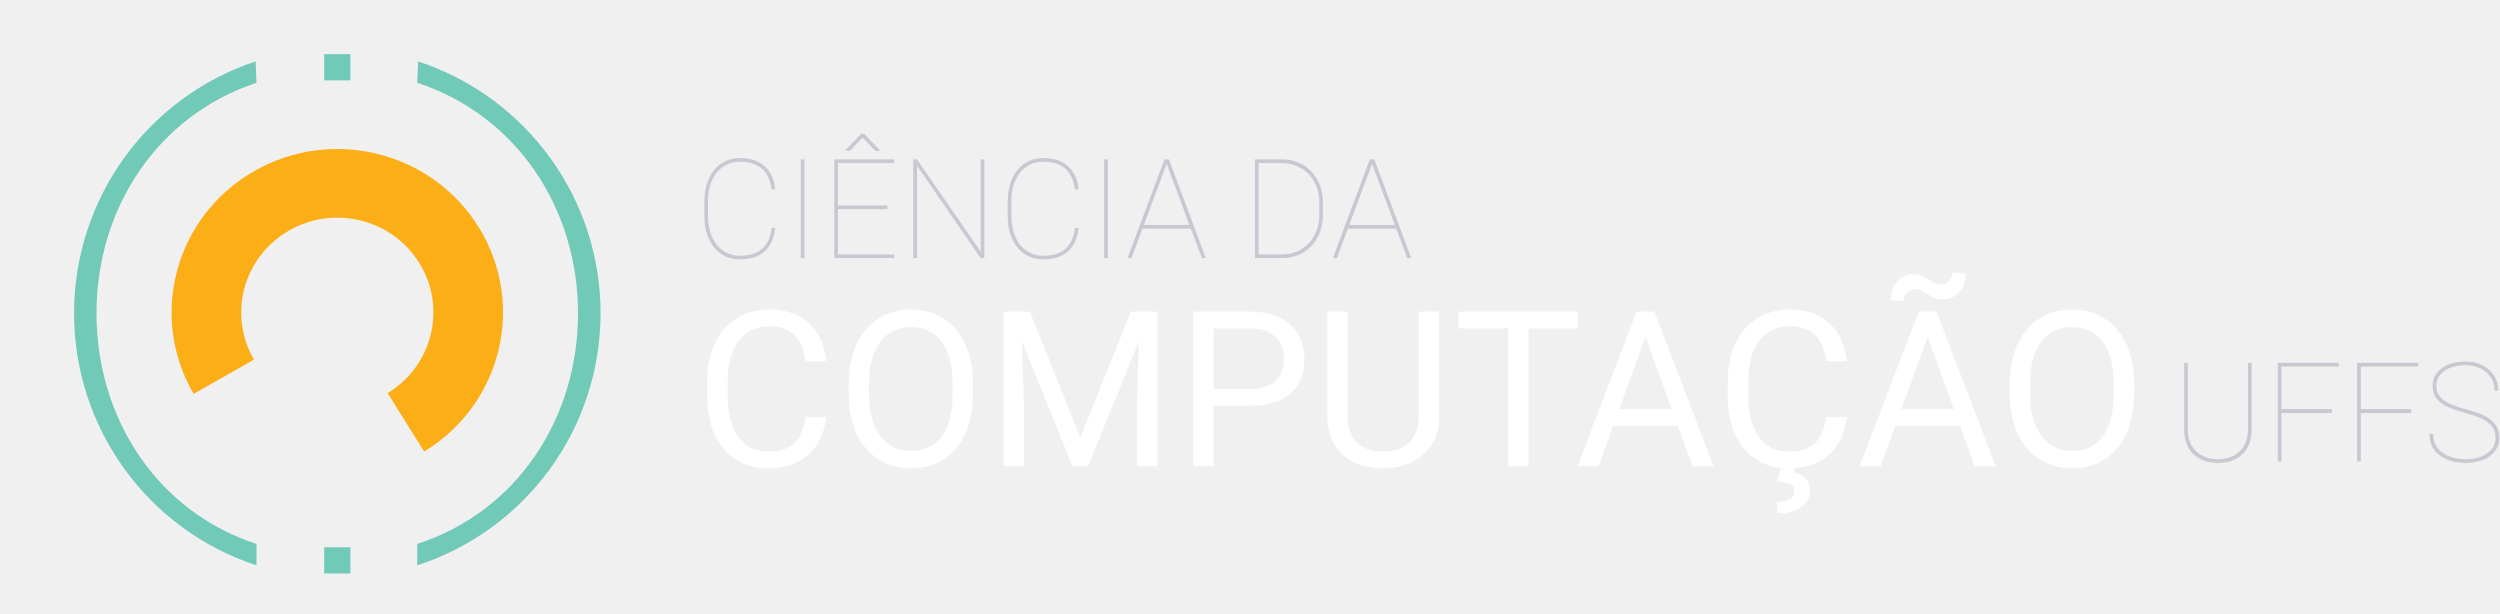
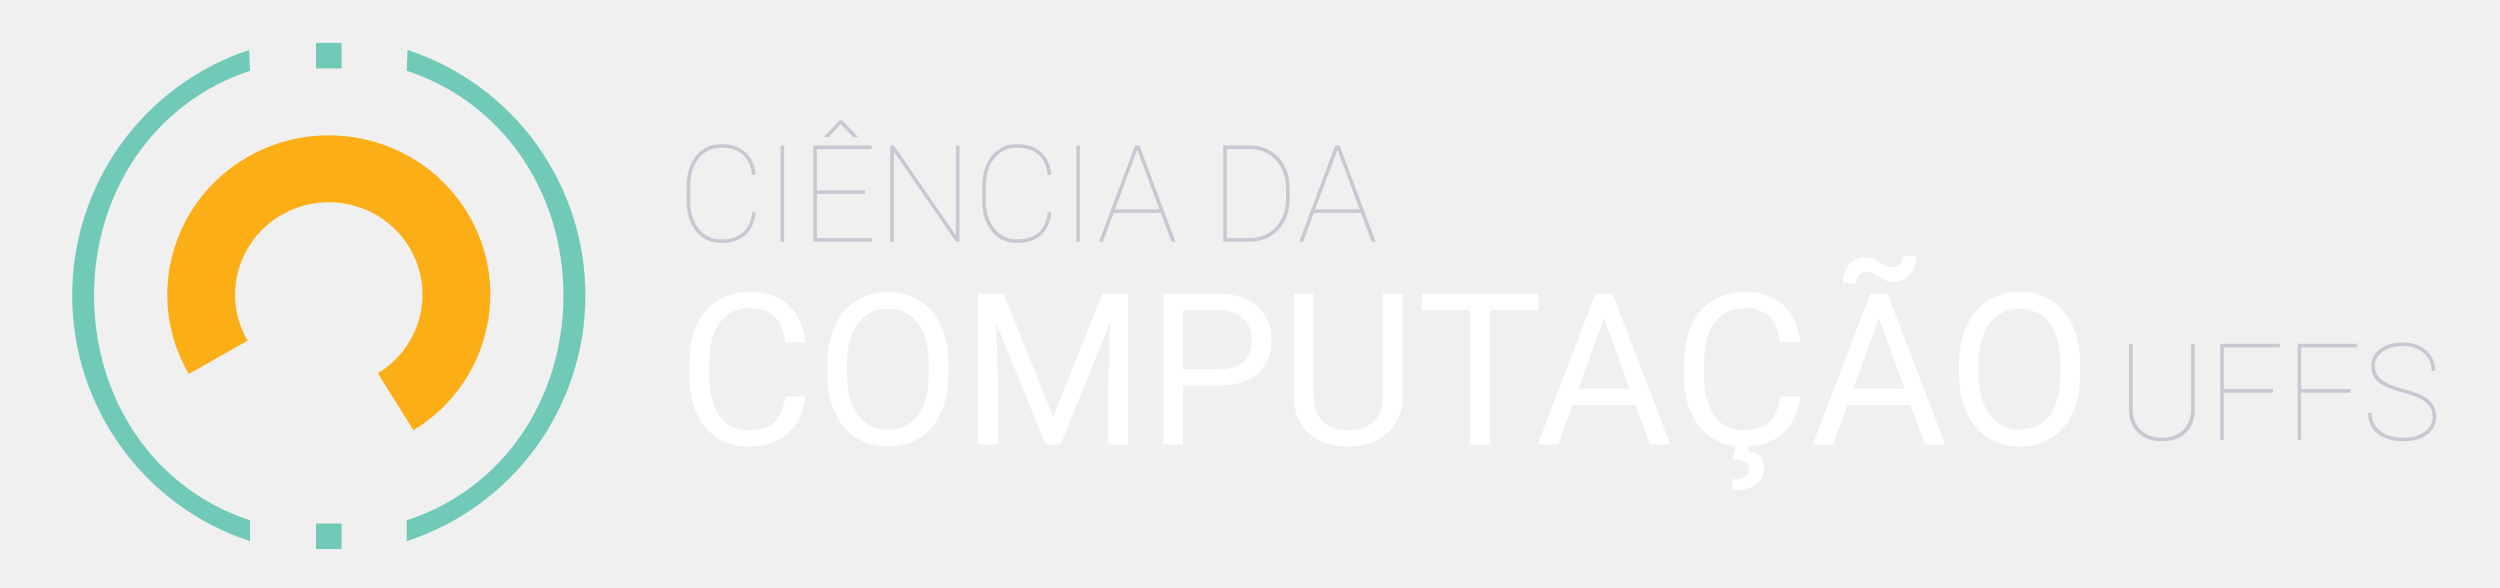
- <svg xmlns="http://www.w3.org/2000/svg" width="2703" height="663" viewBox="0 0 2703 663" fill="none">
-   <g id="cc-uffs-logo">
-     <g id="cc-uffs-logo-icon">
-       <path id="cc-uffs-logo-icon-center" fill-rule="evenodd" clip-rule="evenodd" d="M209.366 425.835C160.423 341.854 189.212 234.655 273.9 185.534C358.587 136.413 467.577 163.695 518.216 246.692C568.855 329.689 542.25 437.434 458.577 488.218L419.126 425.002C467.654 395.55 483.092 333.076 453.734 284.958C424.376 236.839 361.173 221.029 312.058 249.517C262.942 278.006 246.238 340.163 274.613 388.852L209.366 425.835Z" fill="#FCAE17" />
-       <path id="cc-uffs-logo-iconsqurae-bottom" fill-rule="evenodd" clip-rule="evenodd" d="M350.541 591.72H378.857V620.037H350.541V591.72Z" fill="#71C9B8" />
-       <path id="cc-uffs-logo-icon-square-up" fill-rule="evenodd" clip-rule="evenodd" d="M350.541 58.586H378.857V86.903H350.541V58.586Z" fill="#71C9B8" />
-       <path id="cc-uffs-logo-icon-arm-left" fill-rule="evenodd" clip-rule="evenodd" d="M277.308 611.249C159.842 572.827 80.28 463.073 80.068 339.161C79.857 215.249 159.043 105.222 276.378 66.398L277.308 89.503C169.931 125.033 104.135 225.723 104.328 339.12C104.522 452.516 169.81 552.957 277.308 588.118V611.249Z" fill="#71C9B8" />
-       <path id="cc-uffs-logo-icon-arm-left_2" fill-rule="evenodd" clip-rule="evenodd" d="M451.113 611.249C569.161 572.827 649.117 463.073 649.329 339.161C649.542 215.249 569.963 105.222 452.048 66.398L451.113 89.503C559.022 125.033 625.144 225.723 624.949 339.12C624.755 452.516 559.143 552.957 451.113 588.118V611.249Z" fill="#71C9B8" />
-     </g>
-     <g id="cc-uffs-logo-text">
-       <path id="cc-uffs-logo-text-up" d="M838.158 246.334C837.133 257.32 833.349 265.768 826.806 271.676C820.263 277.535 811.376 280.465 800.146 280.465C792.577 280.465 785.863 278.561 780.004 274.752C774.193 270.895 769.677 265.45 766.454 258.419C763.231 251.339 761.596 243.258 761.547 234.176V217.696C761.547 208.614 763.134 200.509 766.308 193.38C769.481 186.202 773.998 180.66 779.857 176.754C785.766 172.848 792.528 170.895 800.146 170.895C811.278 170.895 820.141 173.824 826.732 179.684C833.324 185.543 837.133 193.941 838.158 204.879H834.203C833.08 195.064 829.662 187.618 823.949 182.54C818.236 177.413 810.302 174.85 800.146 174.85C789.794 174.85 781.42 178.756 775.023 186.568C768.676 194.381 765.502 204.854 765.502 217.989V233.663C765.502 242.062 766.918 249.508 769.75 256.002C772.582 262.447 776.635 267.477 781.908 271.09C787.23 274.703 793.31 276.51 800.146 276.51C810.351 276.51 818.31 273.995 824.022 268.966C829.784 263.937 833.178 256.393 834.203 246.334H838.158ZM869.799 279H865.844V172.359H869.799V279ZM959.447 226.119H905.98V275.045H966.918V279H902.025V172.359H966.918V176.314H905.98V222.164H959.447V226.119ZM951.317 162.325V163.058H946.337L932.641 148.702L919.091 163.058H914.403V162.032L931.249 144.527H934.179L951.317 162.325ZM1064.26 279H1060.3L991.454 179.098V279H987.426V172.359H991.454L1060.3 272.042V172.359H1064.26V279ZM1166.14 246.334C1165.11 257.32 1161.33 265.768 1154.78 271.676C1148.24 277.535 1139.35 280.465 1128.12 280.465C1120.56 280.465 1113.84 278.561 1107.98 274.752C1102.17 270.895 1097.66 265.45 1094.43 258.419C1091.21 251.339 1089.57 243.258 1089.53 234.176V217.696C1089.53 208.614 1091.11 200.509 1094.29 193.38C1097.46 186.202 1101.98 180.66 1107.84 176.754C1113.74 172.848 1120.51 170.895 1128.12 170.895C1139.26 170.895 1148.12 173.824 1154.71 179.684C1161.3 185.543 1165.11 193.941 1166.14 204.879H1162.18C1161.06 195.064 1157.64 187.618 1151.93 182.54C1146.21 177.413 1138.28 174.85 1128.12 174.85C1117.77 174.85 1109.4 178.756 1103 186.568C1096.65 194.381 1093.48 204.854 1093.48 217.989V233.663C1093.48 242.062 1094.9 249.508 1097.73 256.002C1100.56 262.447 1104.61 267.477 1109.89 271.09C1115.21 274.703 1121.29 276.51 1128.12 276.51C1138.33 276.51 1146.29 273.995 1152 268.966C1157.76 263.937 1161.16 256.393 1162.18 246.334H1166.14ZM1197.78 279H1193.82V172.359H1197.78V279ZM1287.5 247.14H1235.28L1223.41 279H1219.09L1259.01 172.359H1263.84L1303.76 279H1299.44L1287.5 247.14ZM1236.74 243.185H1286.03L1261.42 177.12L1236.74 243.185ZM1356.86 279V172.359H1386.38C1394.63 172.359 1402.1 174.312 1408.79 178.219C1415.48 182.125 1420.73 187.618 1424.54 194.698C1428.34 201.729 1430.3 209.615 1430.39 218.355V232.198C1430.39 241.085 1428.51 249.093 1424.75 256.222C1421.04 263.351 1415.84 268.917 1409.15 272.921C1402.46 276.925 1394.99 278.951 1386.74 279H1356.86ZM1360.81 176.314V275.045H1386.38C1393.85 275.045 1400.63 273.238 1406.74 269.625C1412.89 265.963 1417.7 260.885 1421.17 254.391C1424.63 247.848 1426.39 240.597 1426.44 232.638V218.941C1426.44 210.982 1424.73 203.756 1421.31 197.262C1417.94 190.768 1413.21 185.689 1407.1 182.027C1401.05 178.316 1394.33 176.412 1386.96 176.314H1360.81ZM1509.57 247.14H1457.35L1445.48 279H1441.16L1481.08 172.359H1485.91L1525.83 279H1521.51L1509.57 247.14ZM1458.81 243.185H1508.1L1483.5 177.12L1458.81 243.185Z" fill="#C7C8D1" />
-       <path id="cc-uffs-logo-text-center" d="M893.285 450.987C891.22 468.658 884.679 482.313 873.664 491.952C862.724 501.514 848.152 506.295 829.945 506.295C810.209 506.295 794.374 499.219 782.44 485.067C770.583 470.915 764.655 451.982 764.655 428.268V412.203C764.655 396.674 767.409 383.019 772.917 371.239C778.501 359.458 786.38 350.431 796.554 344.159C806.728 337.809 818.509 334.635 831.896 334.635C849.643 334.635 863.872 339.607 874.582 349.552C885.291 359.42 891.526 373.113 893.285 390.631H871.139C869.227 377.32 865.058 367.682 858.632 361.715C852.283 355.748 843.371 352.765 831.896 352.765C817.82 352.765 806.767 357.966 798.734 368.37C790.779 378.774 786.801 393.576 786.801 412.777V428.956C786.801 447.086 790.587 461.506 798.161 472.215C805.734 482.925 816.329 488.28 829.945 488.28C842.185 488.28 851.556 485.526 858.058 480.018C864.637 474.434 868.997 464.757 871.139 450.987H893.285ZM1051.98 425.858C1051.98 442.228 1049.23 456.533 1043.72 468.773C1038.21 480.936 1030.41 490.23 1020.31 496.656C1010.21 503.082 998.431 506.295 984.967 506.295C971.81 506.295 960.144 503.082 949.97 496.656C939.796 490.154 931.878 480.936 926.217 469.002C920.633 456.992 917.764 443.108 917.611 427.35V415.301C917.611 399.237 920.403 385.047 925.988 372.73C931.572 360.414 939.451 351.005 949.625 344.503C959.876 337.924 971.58 334.635 984.738 334.635C998.125 334.635 1009.91 337.886 1020.08 344.388C1030.33 350.814 1038.21 360.185 1043.72 372.501C1049.23 384.741 1051.98 399.007 1051.98 415.301V425.858ZM1030.06 415.072C1030.06 395.259 1026.08 380.074 1018.13 369.518C1010.17 358.884 999.043 353.568 984.738 353.568C970.815 353.568 959.838 358.884 951.806 369.518C943.85 380.074 939.757 394.762 939.528 413.58V425.858C939.528 445.059 943.544 460.167 951.576 471.183C959.685 482.122 970.815 487.591 984.967 487.591C999.196 487.591 1010.21 482.428 1018.01 472.101C1025.82 461.697 1029.83 446.818 1030.06 427.464V415.072ZM1113.48 336.93L1168.1 473.248L1222.72 336.93H1251.29V504H1229.26V438.939L1231.33 368.714L1176.48 504H1159.61L1104.88 369.059L1107.06 438.939V504H1085.03V336.93H1113.48ZM1312.22 438.595V504H1290.19V336.93H1351.81C1370.09 336.93 1384.4 341.596 1394.73 350.929C1405.13 360.261 1410.33 372.616 1410.33 387.992C1410.33 404.209 1405.24 416.716 1395.07 425.514C1384.97 434.234 1370.48 438.595 1351.58 438.595H1312.22ZM1312.22 420.58H1351.81C1363.59 420.58 1372.62 417.826 1378.89 412.318C1385.16 406.734 1388.3 398.701 1388.3 388.221C1388.3 378.277 1385.16 370.321 1378.89 364.354C1372.62 358.387 1364.01 355.289 1353.07 355.06H1312.22V420.58ZM1556.06 336.93V450.528C1555.98 466.287 1551.01 479.177 1541.14 489.198C1531.35 499.219 1518.04 504.841 1501.21 506.065L1495.36 506.295C1477.08 506.295 1462.5 501.361 1451.64 491.493C1440.78 481.625 1435.27 468.046 1435.12 450.758V336.93H1456.92V450.069C1456.92 462.156 1460.25 471.565 1466.9 478.297C1473.56 484.952 1483.04 488.28 1495.36 488.28C1507.83 488.28 1517.35 484.952 1523.93 478.297C1530.58 471.642 1533.91 462.271 1533.91 450.184V336.93H1556.06ZM1706.26 355.06H1652.56V504H1630.64V355.06H1577.06V336.93H1706.26V355.06ZM1814.12 460.396H1744.13L1728.41 504H1705.69L1769.49 336.93H1788.76L1852.68 504H1830.07L1814.12 460.396ZM1750.78 442.267H1807.58L1779.12 364.125L1750.78 442.267ZM1996.68 450.987C1994.62 468.658 1988.08 482.313 1977.06 491.952C1966.12 501.514 1951.55 506.295 1933.34 506.295C1913.61 506.295 1897.77 499.219 1885.84 485.067C1873.98 470.915 1868.05 451.982 1868.05 428.268V412.203C1868.05 396.674 1870.81 383.019 1876.31 371.239C1881.9 359.458 1889.78 350.431 1899.95 344.159C1910.13 337.809 1921.91 334.635 1935.29 334.635C1953.04 334.635 1967.27 339.607 1977.98 349.552C1988.69 359.42 1994.92 373.113 1996.68 390.631H1974.54C1972.63 377.32 1968.46 367.682 1962.03 361.715C1955.68 355.748 1946.77 352.765 1935.29 352.765C1921.22 352.765 1910.17 357.966 1902.13 368.37C1894.18 378.774 1890.2 393.576 1890.2 412.777V428.956C1890.2 447.086 1893.99 461.506 1901.56 472.215C1909.13 482.925 1919.73 488.28 1933.34 488.28C1945.58 488.28 1954.95 485.526 1961.46 480.018C1968.04 474.434 1972.4 464.757 1974.54 450.987H1996.68ZM1940.57 505.033L1939.2 511C1950.9 513.065 1956.75 519.682 1956.75 530.851C1956.75 538.271 1953.69 544.123 1947.57 548.407C1941.45 552.767 1932.92 554.947 1921.98 554.947L1921.18 542.669C1927.22 542.669 1931.89 541.675 1935.18 539.686C1938.55 537.697 1940.23 534.905 1940.23 531.31C1940.23 527.944 1939 525.458 1936.56 523.851C1934.11 522.245 1929.14 521.097 1921.64 520.409L1925.31 505.033H1940.57ZM2119.12 460.396H2049.12L2033.4 504H2010.68L2074.48 336.93H2093.76L2157.67 504H2135.07L2119.12 460.396ZM2055.78 442.267H2112.58L2084.12 364.125L2055.78 442.267ZM2125.31 295.851C2125.31 304.112 2122.94 310.806 2118.2 315.931C2113.53 321.056 2107.68 323.619 2100.64 323.619C2097.51 323.619 2094.79 323.237 2092.5 322.472C2090.2 321.707 2087.18 320.139 2083.43 317.767C2079.76 315.396 2077.08 313.98 2075.4 313.521C2073.79 312.986 2071.92 312.718 2069.78 312.718C2066.64 312.718 2063.96 313.942 2061.74 316.39C2059.53 318.762 2058.42 321.821 2058.42 325.57L2044.19 324.767C2044.19 316.581 2046.48 309.811 2051.07 304.457C2055.74 299.102 2061.63 296.424 2068.74 296.424C2071.42 296.424 2073.83 296.807 2075.97 297.572C2078.12 298.337 2081.02 299.828 2084.69 302.047C2088.37 304.265 2091.16 305.719 2093.07 306.407C2095.06 307.096 2097.24 307.44 2099.61 307.44C2102.9 307.44 2105.62 306.139 2107.76 303.539C2109.98 300.938 2111.09 297.916 2111.09 294.474L2125.31 295.851ZM2307.3 425.858C2307.3 442.228 2304.55 456.533 2299.04 468.773C2293.53 480.936 2285.73 490.23 2275.63 496.656C2265.53 503.082 2253.75 506.295 2240.29 506.295C2227.13 506.295 2215.47 503.082 2205.29 496.656C2195.12 490.154 2187.2 480.936 2181.54 469.002C2175.96 456.992 2173.09 443.108 2172.93 427.35V415.301C2172.93 399.237 2175.73 385.047 2181.31 372.73C2186.89 360.414 2194.77 351.005 2204.95 344.503C2215.2 337.924 2226.9 334.635 2240.06 334.635C2253.45 334.635 2265.23 337.886 2275.4 344.388C2285.65 350.814 2293.53 360.185 2299.04 372.501C2304.55 384.741 2307.3 399.007 2307.3 415.301V425.858ZM2285.38 415.072C2285.38 395.259 2281.41 380.074 2273.45 369.518C2265.5 358.884 2254.37 353.568 2240.06 353.568C2226.14 353.568 2215.16 358.884 2207.13 369.518C2199.17 380.074 2195.08 394.762 2194.85 413.58V425.858C2194.85 445.059 2198.87 460.167 2206.9 471.183C2215.01 482.122 2226.14 487.591 2240.29 487.591C2254.52 487.591 2265.53 482.428 2273.34 472.101C2281.14 461.697 2285.16 446.818 2285.38 427.464V415.072Z" fill="white" />
-       <path id="cc-uffs-logo-text-right" d="M2434.43 392.359V464.576C2434.43 475.855 2431.15 484.669 2424.61 491.017C2418.07 497.315 2409.21 500.465 2398.02 500.465C2386.84 500.465 2377.98 497.315 2371.44 491.017C2364.89 484.669 2361.6 475.953 2361.55 464.869V392.359H2365.5V464.43C2365.5 474.293 2368.46 482.105 2374.37 487.867C2380.32 493.629 2388.21 496.51 2398.02 496.51C2407.84 496.51 2415.7 493.629 2421.61 487.867C2427.52 482.105 2430.47 474.269 2430.47 464.356V392.359H2434.43ZM2521.29 446.559H2466.65V499H2462.7V392.359H2528.76V396.314H2466.65V442.457H2521.29V446.559ZM2607.13 446.559H2552.49V499H2548.54V392.359H2614.6V396.314H2552.49V442.457H2607.13V446.559ZM2698.24 473.438C2698.24 468.897 2697.17 465.064 2695.02 461.939C2692.92 458.766 2689.58 455.982 2684.99 453.59C2680.45 451.148 2673.56 448.658 2664.33 446.119C2655.1 443.58 2648.17 441.017 2643.53 438.429C2638.94 435.841 2635.57 432.838 2633.42 429.42C2631.28 426.002 2630.2 421.852 2630.2 416.969C2630.2 409.205 2633.47 402.931 2640.02 398.146C2646.56 393.312 2655.08 390.895 2665.58 390.895C2672.41 390.895 2678.54 392.237 2683.96 394.923C2689.43 397.56 2693.65 401.295 2696.63 406.129C2699.61 410.914 2701.1 416.334 2701.1 422.389H2697.15C2697.15 414.43 2694.22 407.862 2688.36 402.687C2682.5 397.462 2674.9 394.85 2665.58 394.85C2656.2 394.85 2648.61 396.949 2642.8 401.148C2637.04 405.299 2634.16 410.523 2634.16 416.822C2634.16 423.219 2636.67 428.37 2641.7 432.276C2646.73 436.183 2655.03 439.649 2666.6 442.677C2678.18 445.655 2686.65 449.122 2692.02 453.077C2698.85 458.106 2702.27 464.845 2702.27 473.292C2702.27 478.663 2700.76 483.424 2697.73 487.574C2694.7 491.676 2690.41 494.85 2684.84 497.096C2679.27 499.342 2673.02 500.465 2666.09 500.465C2658.38 500.465 2651.44 499.195 2645.29 496.656C2639.14 494.068 2634.5 490.406 2631.37 485.67C2628.3 480.934 2626.76 475.343 2626.76 468.897H2630.71C2630.71 477.638 2633.99 484.425 2640.53 489.259C2647.07 494.093 2655.59 496.51 2666.09 496.51C2675.42 496.51 2683.11 494.386 2689.16 490.138C2695.22 485.841 2698.24 480.274 2698.24 473.438Z" fill="#C7C8D1" />
-     </g>
-   </g>
+ <svg xmlns="http://www.w3.org/2000/svg" width="2773" height="652" viewBox="0 0 2773 652" fill="none">
+   <path d="M838.158 235.334C837.133 246.32 833.349 254.768 826.806 260.676C820.263 266.535 811.376 269.465 800.146 269.465C792.577 269.465 785.863 267.561 780.004 263.752C774.193 259.895 769.677 254.45 766.454 247.419C763.231 240.339 761.596 232.258 761.547 223.176V206.696C761.547 197.614 763.134 189.509 766.308 182.38C769.481 175.202 773.998 169.66 779.857 165.754C785.766 161.848 792.528 159.895 800.146 159.895C811.278 159.895 820.141 162.824 826.732 168.684C833.324 174.543 837.133 182.941 838.158 193.879H834.203C833.08 184.064 829.662 176.618 823.949 171.54C818.236 166.413 810.302 163.85 800.146 163.85C789.794 163.85 781.42 167.756 775.023 175.568C768.676 183.381 765.502 193.854 765.502 206.989V222.663C765.502 231.062 766.918 238.508 769.75 245.002C772.582 251.447 776.635 256.477 781.908 260.09C787.23 263.703 793.31 265.51 800.146 265.51C810.351 265.51 818.31 262.995 824.022 257.966C829.784 252.937 833.178 245.393 834.203 235.334H838.158ZM869.799 268H865.844V161.359H869.799V268ZM959.447 215.119H905.98V264.045H966.918V268H902.025V161.359H966.918V165.314H905.98V211.164H959.447V215.119ZM951.317 151.325V152.058H946.337L932.641 137.702L919.091 152.058H914.403V151.032L931.249 133.527H934.179L951.317 151.325ZM1064.26 268H1060.3L991.454 168.098V268H987.426V161.359H991.454L1060.3 261.042V161.359H1064.26V268ZM1166.14 235.334C1165.11 246.32 1161.33 254.768 1154.78 260.676C1148.24 266.535 1139.35 269.465 1128.12 269.465C1120.56 269.465 1113.84 267.561 1107.98 263.752C1102.17 259.895 1097.66 254.45 1094.43 247.419C1091.21 240.339 1089.57 232.258 1089.53 223.176V206.696C1089.53 197.614 1091.11 189.509 1094.29 182.38C1097.46 175.202 1101.98 169.66 1107.84 165.754C1113.74 161.848 1120.51 159.895 1128.12 159.895C1139.26 159.895 1148.12 162.824 1154.71 168.684C1161.3 174.543 1165.11 182.941 1166.14 193.879H1162.18C1161.06 184.064 1157.64 176.618 1151.93 171.54C1146.21 166.413 1138.28 163.85 1128.12 163.85C1117.77 163.85 1109.4 167.756 1103 175.568C1096.65 183.381 1093.48 193.854 1093.48 206.989V222.663C1093.48 231.062 1094.9 238.508 1097.73 245.002C1100.56 251.447 1104.61 256.477 1109.89 260.09C1115.21 263.703 1121.29 265.51 1128.12 265.51C1138.33 265.51 1146.29 262.995 1152 257.966C1157.76 252.937 1161.16 245.393 1162.18 235.334H1166.14ZM1197.78 268H1193.82V161.359H1197.78V268ZM1287.5 236.14H1235.28L1223.41 268H1219.09L1259.01 161.359H1263.84L1303.76 268H1299.44L1287.5 236.14ZM1236.74 232.185H1286.03L1261.42 166.12L1236.74 232.185ZM1356.86 268V161.359H1386.38C1394.63 161.359 1402.1 163.312 1408.79 167.219C1415.48 171.125 1420.73 176.618 1424.54 183.698C1428.34 190.729 1430.3 198.615 1430.39 207.355V221.198C1430.39 230.085 1428.51 238.093 1424.75 245.222C1421.04 252.351 1415.84 257.917 1409.15 261.921C1402.46 265.925 1394.99 267.951 1386.74 268H1356.86ZM1360.81 165.314V264.045H1386.38C1393.85 264.045 1400.63 262.238 1406.74 258.625C1412.89 254.963 1417.7 249.885 1421.17 243.391C1424.63 236.848 1426.39 229.597 1426.44 221.638V207.941C1426.44 199.982 1424.73 192.756 1421.31 186.262C1417.94 179.768 1413.21 174.689 1407.1 171.027C1401.05 167.316 1394.33 165.412 1386.96 165.314H1360.81ZM1509.57 236.14H1457.35L1445.48 268H1441.16L1481.08 161.359H1485.91L1525.83 268H1521.51L1509.57 236.14ZM1458.81 232.185H1508.1L1483.5 166.12L1458.81 232.185Z" fill="#C7C8D1" />
+   <path d="M893.285 439.987C891.22 457.658 884.679 471.313 873.664 480.952C862.724 490.514 848.152 495.295 829.945 495.295C810.209 495.295 794.374 488.219 782.44 474.067C770.583 459.915 764.655 440.982 764.655 417.268V401.203C764.655 385.674 767.409 372.019 772.917 360.239C778.501 348.458 786.38 339.431 796.554 333.159C806.728 326.809 818.509 323.635 831.896 323.635C849.643 323.635 863.872 328.607 874.582 338.552C885.291 348.42 891.526 362.113 893.285 379.631H871.139C869.227 366.32 865.058 356.682 858.632 350.715C852.283 344.748 843.371 341.765 831.896 341.765C817.82 341.765 806.767 346.966 798.734 357.37C790.779 367.774 786.801 382.576 786.801 401.777V417.956C786.801 436.086 790.587 450.506 798.161 461.215C805.734 471.925 816.329 477.28 829.945 477.28C842.185 477.28 851.556 474.526 858.058 469.018C864.637 463.434 868.997 453.757 871.139 439.987H893.285ZM1051.98 414.858C1051.98 431.228 1049.23 445.533 1043.72 457.773C1038.21 469.936 1030.41 479.23 1020.31 485.656C1010.21 492.082 998.431 495.295 984.967 495.295C971.81 495.295 960.144 492.082 949.97 485.656C939.796 479.154 931.878 469.936 926.217 458.002C920.633 445.992 917.764 432.108 917.611 416.35V404.301C917.611 388.237 920.403 374.047 925.988 361.73C931.572 349.414 939.451 340.005 949.625 333.503C959.876 326.924 971.58 323.635 984.738 323.635C998.125 323.635 1009.91 326.886 1020.08 333.388C1030.33 339.814 1038.21 349.185 1043.72 361.501C1049.23 373.741 1051.98 388.007 1051.98 404.301V414.858ZM1030.06 404.072C1030.06 384.259 1026.08 369.074 1018.13 358.518C1010.17 347.884 999.043 342.568 984.738 342.568C970.815 342.568 959.838 347.884 951.806 358.518C943.85 369.074 939.757 383.762 939.528 402.58V414.858C939.528 434.059 943.544 449.167 951.576 460.183C959.685 471.122 970.815 476.591 984.967 476.591C999.196 476.591 1010.21 471.428 1018.01 461.101C1025.82 450.697 1029.83 435.818 1030.06 416.464V404.072ZM1113.48 325.93L1168.1 462.248L1222.72 325.93H1251.29V493H1229.26V427.939L1231.33 357.714L1176.48 493H1159.61L1104.88 358.059L1107.06 427.939V493H1085.03V325.93H1113.48ZM1312.22 427.595V493H1290.19V325.93H1351.81C1370.09 325.93 1384.4 330.596 1394.73 339.929C1405.13 349.261 1410.33 361.616 1410.33 376.992C1410.33 393.209 1405.24 405.716 1395.07 414.514C1384.97 423.234 1370.48 427.595 1351.58 427.595H1312.22ZM1312.22 409.58H1351.81C1363.59 409.58 1372.62 406.826 1378.89 401.318C1385.16 395.734 1388.3 387.701 1388.3 377.221C1388.3 367.277 1385.16 359.321 1378.89 353.354C1372.62 347.387 1364.01 344.289 1353.07 344.06H1312.22V409.58ZM1556.06 325.93V439.528C1555.98 455.287 1551.01 468.177 1541.14 478.198C1531.35 488.219 1518.04 493.841 1501.21 495.065L1495.36 495.295C1477.08 495.295 1462.5 490.361 1451.64 480.493C1440.78 470.625 1435.27 457.046 1435.12 439.758V325.93H1456.92V439.069C1456.92 451.156 1460.25 460.565 1466.9 467.297C1473.56 473.952 1483.04 477.28 1495.36 477.28C1507.83 477.28 1517.35 473.952 1523.93 467.297C1530.58 460.642 1533.91 451.271 1533.91 439.184V325.93H1556.06ZM1706.26 344.06H1652.56V493H1630.64V344.06H1577.06V325.93H1706.26V344.06ZM1814.12 449.396H1744.13L1728.41 493H1705.69L1769.49 325.93H1788.76L1852.68 493H1830.07L1814.12 449.396ZM1750.78 431.267H1807.58L1779.12 353.125L1750.78 431.267ZM1996.68 439.987C1994.62 457.658 1988.08 471.313 1977.06 480.952C1966.12 490.514 1951.55 495.295 1933.34 495.295C1913.61 495.295 1897.77 488.219 1885.84 474.067C1873.98 459.915 1868.05 440.982 1868.05 417.268V401.203C1868.05 385.674 1870.81 372.019 1876.31 360.239C1881.9 348.458 1889.78 339.431 1899.95 333.159C1910.13 326.809 1921.91 323.635 1935.29 323.635C1953.04 323.635 1967.27 328.607 1977.98 338.552C1988.69 348.42 1994.92 362.113 1996.68 379.631H1974.54C1972.63 366.32 1968.46 356.682 1962.03 350.715C1955.68 344.748 1946.77 341.765 1935.29 341.765C1921.22 341.765 1910.17 346.966 1902.13 357.37C1894.18 367.774 1890.2 382.576 1890.2 401.777V417.956C1890.2 436.086 1893.99 450.506 1901.56 461.215C1909.13 471.925 1919.73 477.28 1933.34 477.28C1945.58 477.28 1954.95 474.526 1961.46 469.018C1968.04 463.434 1972.4 453.757 1974.54 439.987H1996.68ZM1940.57 494.033L1939.2 500C1950.9 502.065 1956.75 508.682 1956.75 519.851C1956.75 527.271 1953.69 533.123 1947.57 537.407C1941.45 541.767 1932.92 543.947 1921.98 543.947L1921.18 531.669C1927.22 531.669 1931.89 530.675 1935.18 528.686C1938.55 526.697 1940.23 523.905 1940.23 520.31C1940.23 516.944 1939 514.458 1936.56 512.851C1934.11 511.245 1929.14 510.097 1921.64 509.409L1925.31 494.033H1940.57ZM2119.12 449.396H2049.12L2033.4 493H2010.68L2074.48 325.93H2093.76L2157.67 493H2135.07L2119.12 449.396ZM2055.78 431.267H2112.58L2084.12 353.125L2055.78 431.267ZM2125.31 284.851C2125.31 293.112 2122.94 299.806 2118.2 304.931C2113.53 310.056 2107.68 312.619 2100.64 312.619C2097.51 312.619 2094.79 312.237 2092.5 311.472C2090.2 310.707 2087.18 309.139 2083.43 306.767C2079.76 304.396 2077.08 302.98 2075.4 302.521C2073.79 301.986 2071.92 301.718 2069.78 301.718C2066.64 301.718 2063.96 302.942 2061.74 305.39C2059.53 307.762 2058.42 310.821 2058.42 314.57L2044.19 313.767C2044.19 305.581 2046.48 298.811 2051.07 293.457C2055.74 288.102 2061.63 285.424 2068.74 285.424C2071.42 285.424 2073.83 285.807 2075.97 286.572C2078.12 287.337 2081.02 288.828 2084.69 291.047C2088.37 293.265 2091.16 294.719 2093.07 295.407C2095.06 296.096 2097.24 296.44 2099.61 296.44C2102.9 296.44 2105.62 295.139 2107.76 292.539C2109.98 289.938 2111.09 286.916 2111.09 283.474L2125.31 284.851ZM2307.3 414.858C2307.3 431.228 2304.55 445.533 2299.04 457.773C2293.53 469.936 2285.73 479.23 2275.63 485.656C2265.53 492.082 2253.75 495.295 2240.29 495.295C2227.13 495.295 2215.47 492.082 2205.29 485.656C2195.12 479.154 2187.2 469.936 2181.54 458.002C2175.96 445.992 2173.09 432.108 2172.93 416.35V404.301C2172.93 388.237 2175.73 374.047 2181.31 361.73C2186.89 349.414 2194.77 340.005 2204.95 333.503C2215.2 326.924 2226.9 323.635 2240.06 323.635C2253.45 323.635 2265.23 326.886 2275.4 333.388C2285.65 339.814 2293.53 349.185 2299.04 361.501C2304.55 373.741 2307.3 388.007 2307.3 404.301V414.858ZM2285.38 404.072C2285.38 384.259 2281.41 369.074 2273.45 358.518C2265.5 347.884 2254.37 342.568 2240.06 342.568C2226.14 342.568 2215.16 347.884 2207.13 358.518C2199.17 369.074 2195.08 383.762 2194.85 402.58V414.858C2194.85 434.059 2198.87 449.167 2206.9 460.183C2215.01 471.122 2226.14 476.591 2240.29 476.591C2254.52 476.591 2265.53 471.428 2273.34 461.101C2281.14 450.697 2285.16 435.818 2285.38 416.464V404.072Z" fill="white" />
+   <path d="M2434.43 381.359V453.576C2434.43 464.855 2431.15 473.669 2424.61 480.017C2418.07 486.315 2409.21 489.465 2398.02 489.465C2386.84 489.465 2377.98 486.315 2371.44 480.017C2364.89 473.669 2361.6 464.953 2361.55 453.869V381.359H2365.5V453.43C2365.5 463.293 2368.46 471.105 2374.37 476.867C2380.32 482.629 2388.21 485.51 2398.02 485.51C2407.84 485.51 2415.7 482.629 2421.61 476.867C2427.52 471.105 2430.47 463.269 2430.47 453.356V381.359H2434.43ZM2521.29 435.559H2466.65V488H2462.7V381.359H2528.76V385.314H2466.65V431.457H2521.29V435.559ZM2607.13 435.559H2552.49V488H2548.54V381.359H2614.6V385.314H2552.49V431.457H2607.13V435.559ZM2698.24 462.438C2698.24 457.897 2697.17 454.064 2695.02 450.939C2692.92 447.766 2689.58 444.982 2684.99 442.59C2680.45 440.148 2673.56 437.658 2664.33 435.119C2655.1 432.58 2648.17 430.017 2643.53 427.429C2638.94 424.841 2635.57 421.838 2633.42 418.42C2631.28 415.002 2630.2 410.852 2630.2 405.969C2630.2 398.205 2633.47 391.931 2640.02 387.146C2646.56 382.312 2655.08 379.895 2665.58 379.895C2672.41 379.895 2678.54 381.237 2683.96 383.923C2689.43 386.56 2693.65 390.295 2696.63 395.129C2699.61 399.914 2701.1 405.334 2701.1 411.389H2697.15C2697.15 403.43 2694.22 396.862 2688.36 391.687C2682.5 386.462 2674.9 383.85 2665.58 383.85C2656.2 383.85 2648.61 385.949 2642.8 390.148C2637.04 394.299 2634.16 399.523 2634.16 405.822C2634.16 412.219 2636.67 417.37 2641.7 421.276C2646.73 425.183 2655.03 428.649 2666.6 431.677C2678.18 434.655 2686.65 438.122 2692.02 442.077C2698.85 447.106 2702.27 453.845 2702.27 462.292C2702.27 467.663 2700.76 472.424 2697.73 476.574C2694.7 480.676 2690.41 483.85 2684.84 486.096C2679.27 488.342 2673.02 489.465 2666.09 489.465C2658.38 489.465 2651.44 488.195 2645.29 485.656C2639.14 483.068 2634.5 479.406 2631.37 474.67C2628.3 469.934 2626.76 464.343 2626.76 457.897H2630.71C2630.71 466.638 2633.99 473.425 2640.53 478.259C2647.07 483.093 2655.59 485.51 2666.09 485.51C2675.42 485.51 2683.11 483.386 2689.16 479.138C2695.22 474.841 2698.24 469.274 2698.24 462.438Z" fill="#C7C8D1" />
+   <path fill-rule="evenodd" clip-rule="evenodd" d="M209.366 414.835C160.423 330.854 189.212 223.655 273.9 174.534C358.587 125.413 467.577 152.695 518.216 235.692C568.855 318.689 542.25 426.434 458.577 477.218L419.126 414.002C467.654 384.55 483.092 322.076 453.734 273.958C424.376 225.839 361.173 210.029 312.058 238.517C262.942 267.006 246.238 329.163 274.613 377.852L209.366 414.835Z" fill="#FCAE17" />
+   <path fill-rule="evenodd" clip-rule="evenodd" d="M350.541 580.72H378.857V609.037H350.541V580.72Z" fill="#71C9B8" />
+   <path fill-rule="evenodd" clip-rule="evenodd" d="M350.541 47.586H378.857V75.903H350.541V47.586Z" fill="#71C9B8" />
+   <path fill-rule="evenodd" clip-rule="evenodd" d="M277.308 600.249C159.842 561.827 80.28 452.073 80.068 328.161C79.857 204.249 159.043 94.222 276.378 55.398L277.308 78.503C169.931 114.033 104.135 214.723 104.328 328.12C104.522 441.516 169.81 541.957 277.308 577.118V600.249Z" fill="#71C9B8" />
+   <path fill-rule="evenodd" clip-rule="evenodd" d="M451.113 600.249C569.161 561.827 649.117 452.073 649.329 328.161C649.542 204.249 569.963 94.222 452.048 55.398L451.113 78.503C559.022 114.033 625.144 214.723 624.949 328.12C624.755 441.516 559.143 541.957 451.113 577.118V600.249Z" fill="#71C9B8" />
</svg>
